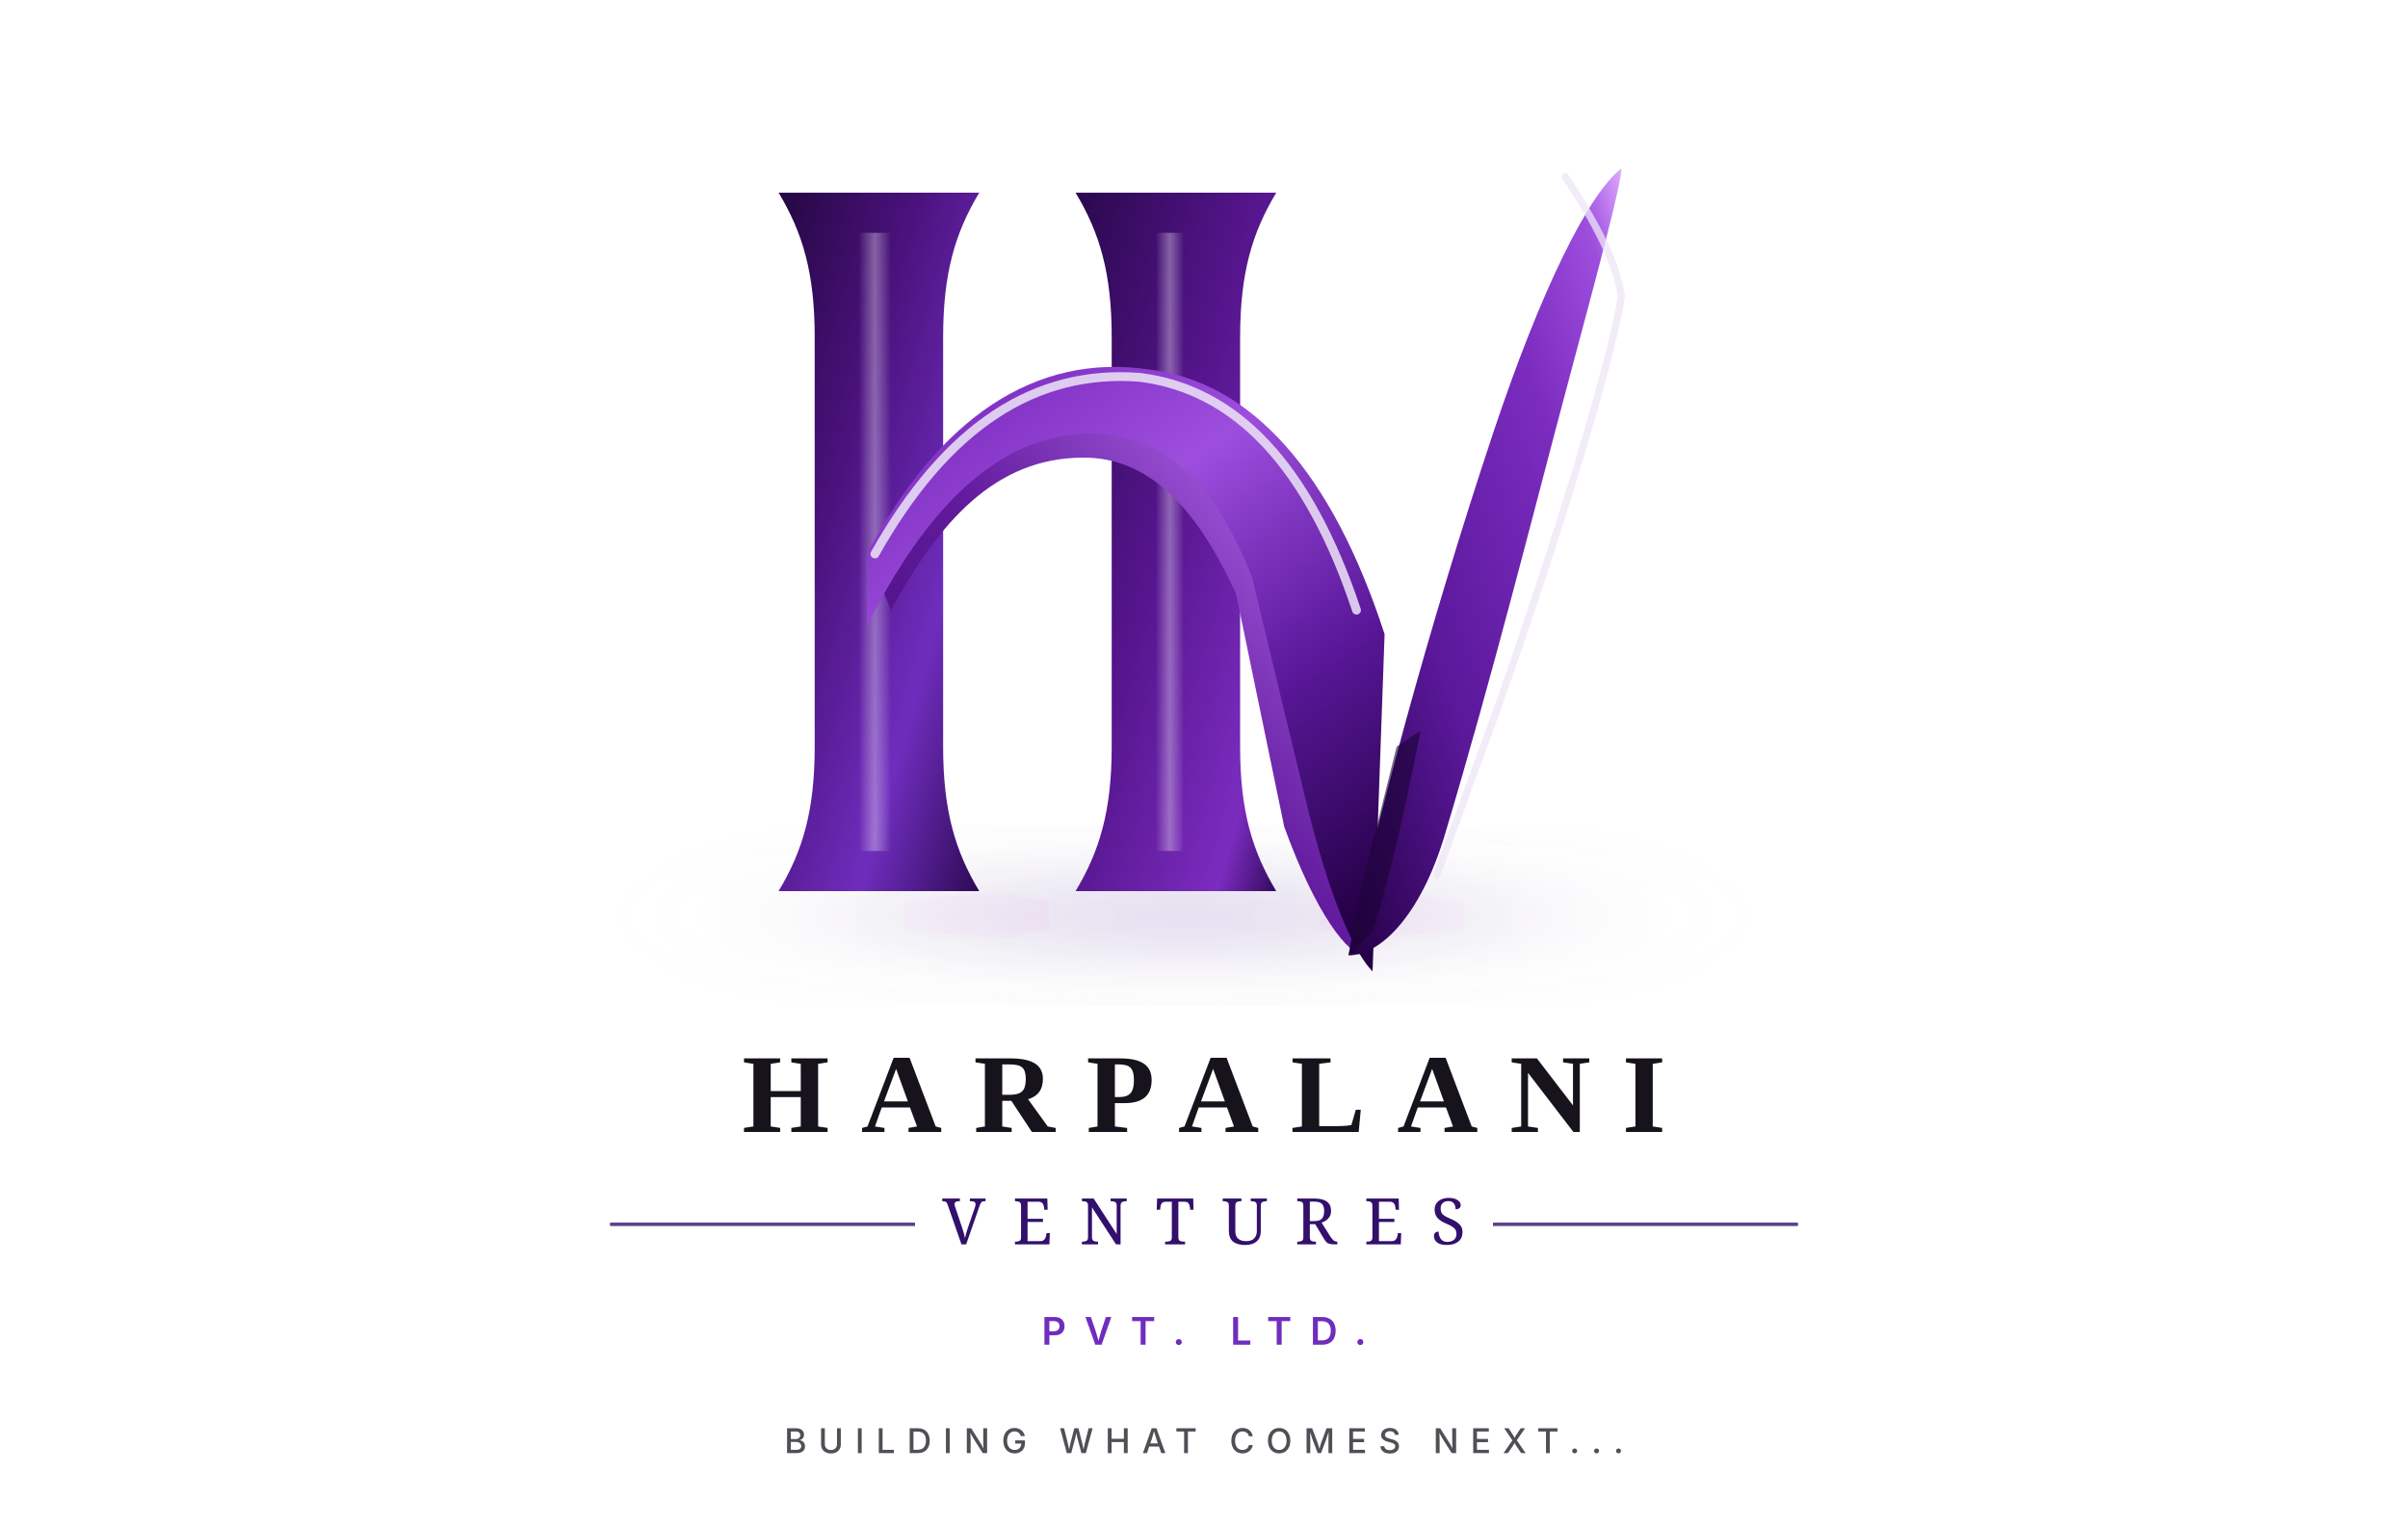
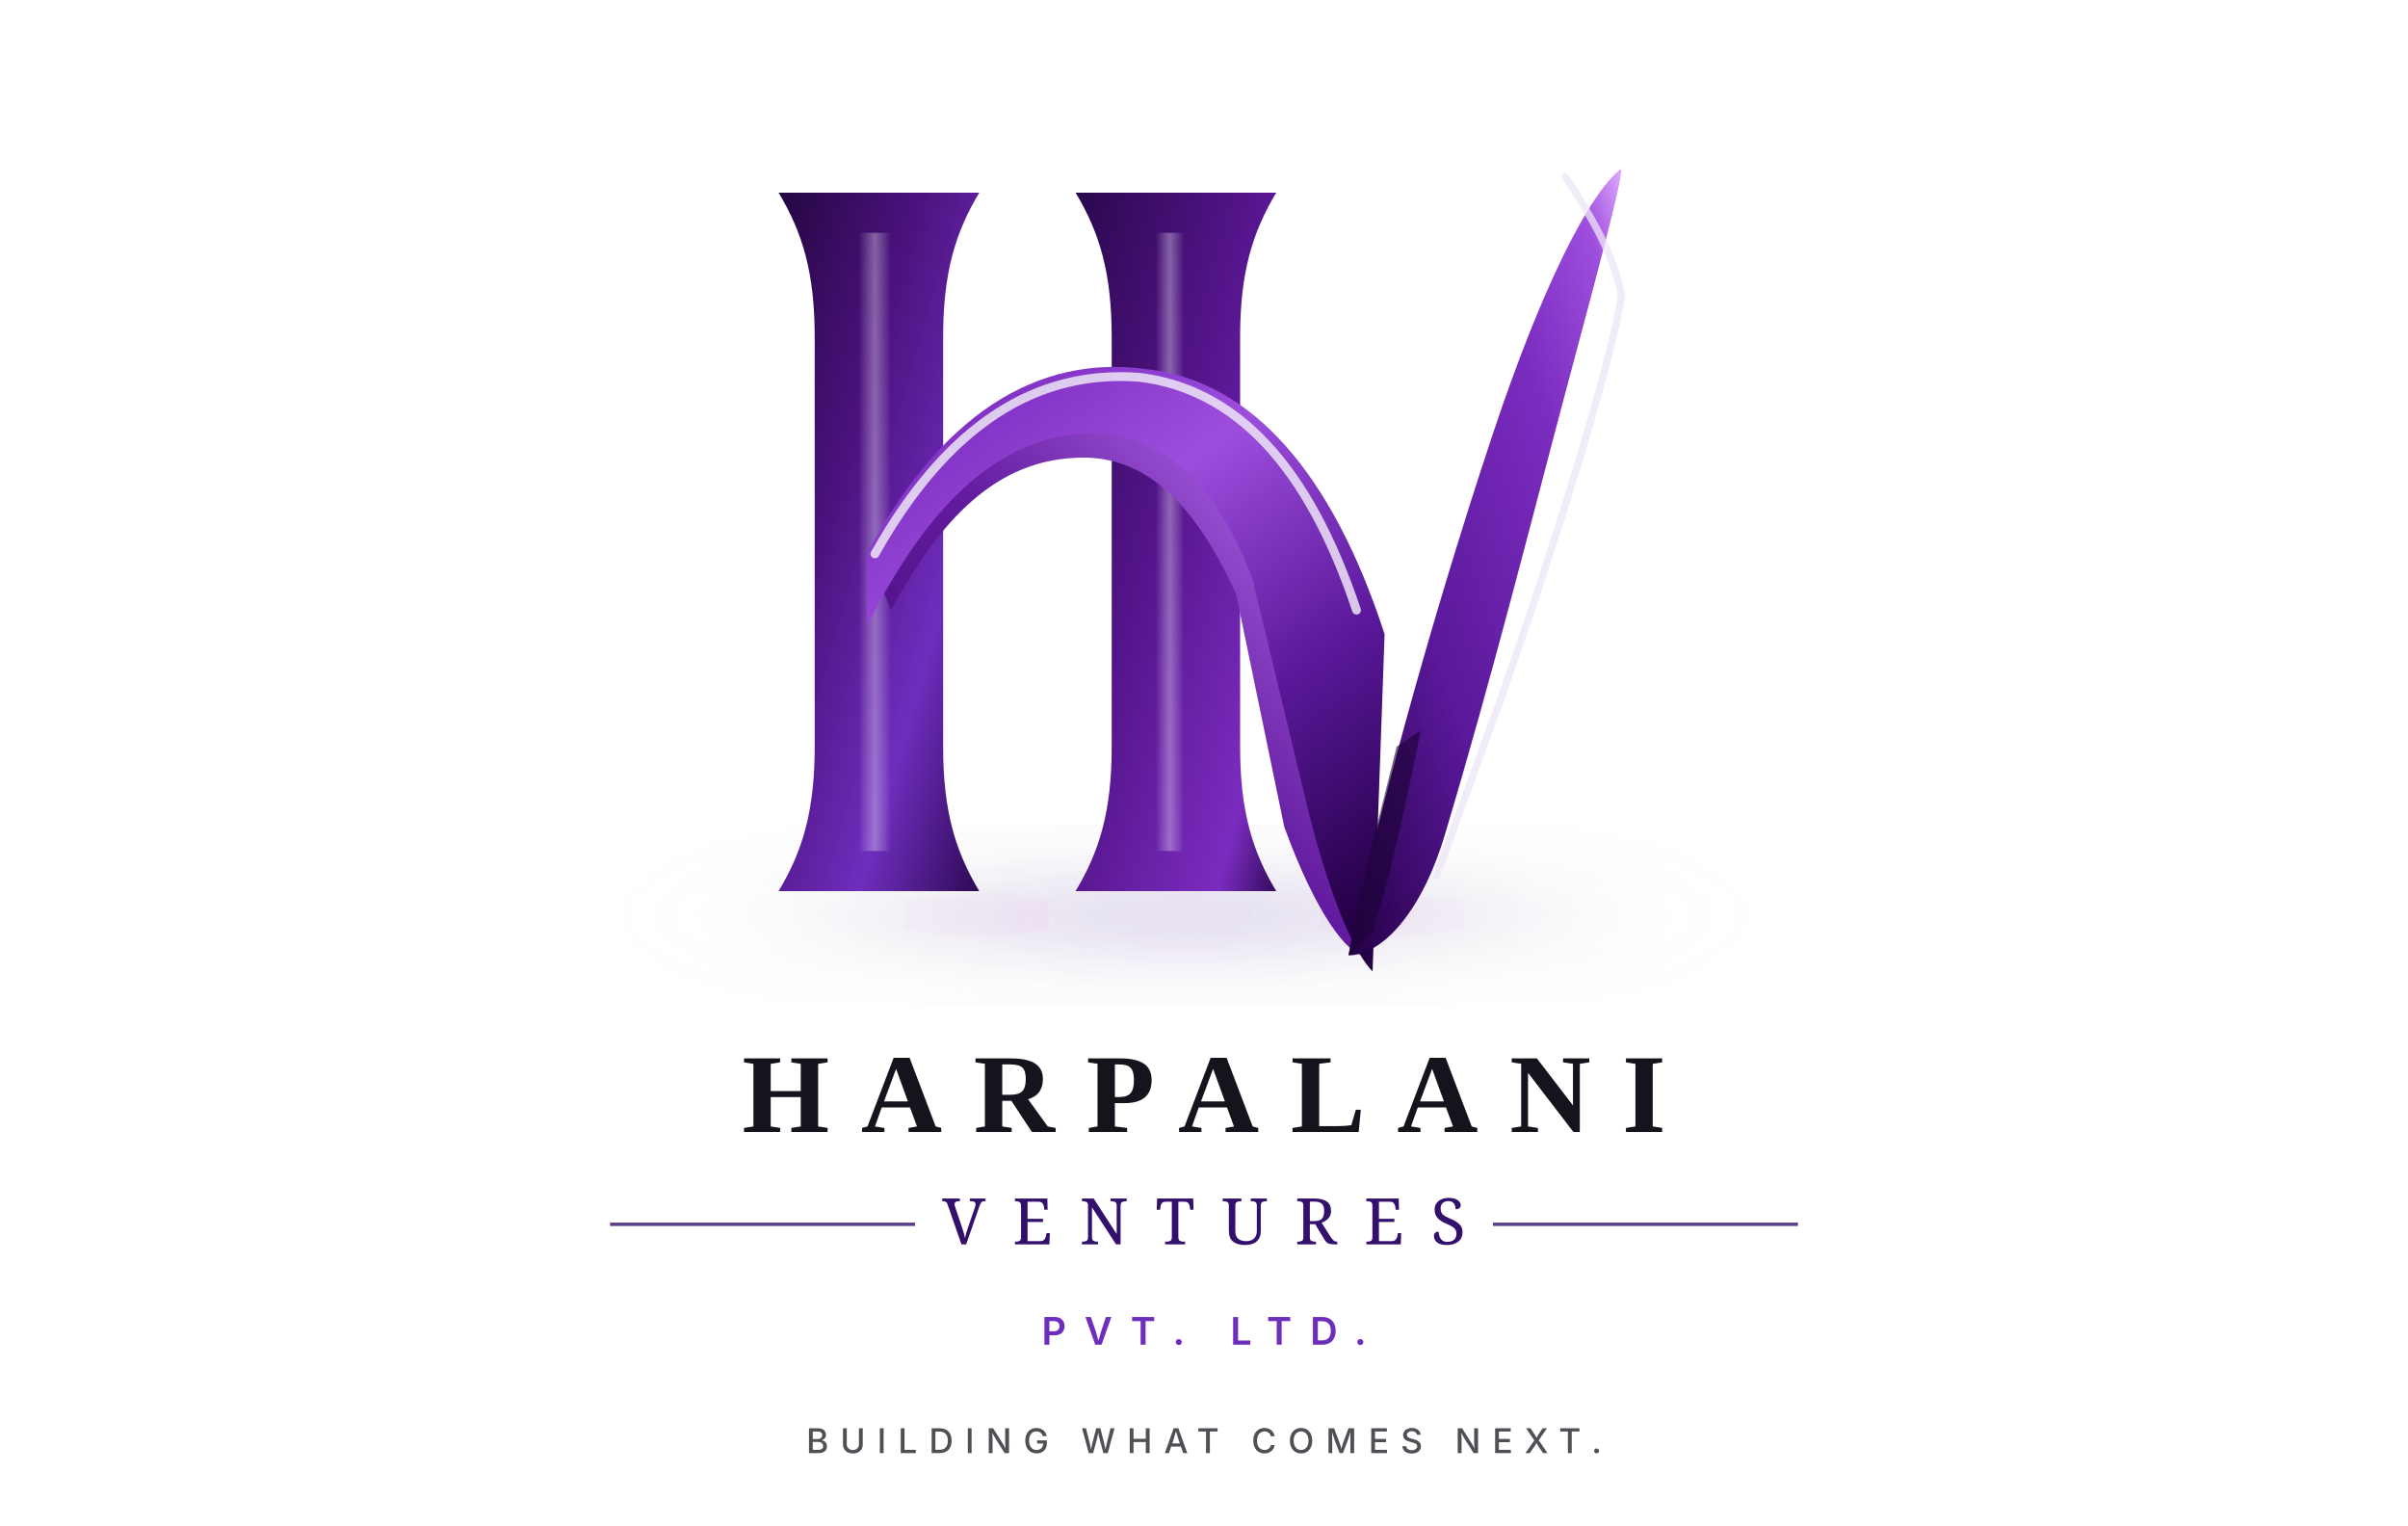
<svg xmlns="http://www.w3.org/2000/svg" viewBox="0 0 600 380" width="100%" height="100%">
  <defs>
    <linearGradient id="hv-stem-left" x1="0%" y1="0%" x2="100%" y2="100%">
      <stop offset="0%" stop-color="#240742" />
      <stop offset="35%" stop-color="#4B127D" />
      <stop offset="70%" stop-color="#6F2DBD" />
      <stop offset="100%" stop-color="#2D0A54" />
    </linearGradient>
    <linearGradient id="hv-stem-right" x1="0%" y1="0%" x2="100%" y2="100%">
      <stop offset="0%" stop-color="#2A084D" />
      <stop offset="45%" stop-color="#55158C" />
      <stop offset="85%" stop-color="#7B2CBF" />
      <stop offset="100%" stop-color="#320A5B" />
    </linearGradient>
    <linearGradient id="hv-specular" x1="0%" y1="0%" x2="100%" y2="0%">
      <stop offset="0%" stop-color="#FFFFFF" stop-opacity="0" />
      <stop offset="50%" stop-color="#EDE5F7" stop-opacity="0.38" />
      <stop offset="100%" stop-color="#FFFFFF" stop-opacity="0" />
    </linearGradient>
    <linearGradient id="hv-ribbon-outer" x1="20%" y1="0%" x2="80%" y2="100%">
      <stop offset="0%" stop-color="#7B2CBF" />
      <stop offset="30%" stop-color="#9D4EDD" />
      <stop offset="65%" stop-color="#5A189A" />
      <stop offset="100%" stop-color="#240046" />
    </linearGradient>
    <linearGradient id="hv-ribbon-inner" x1="0%" y1="100%" x2="100%" y2="0%">
      <stop offset="0%" stop-color="#3C096C" />
      <stop offset="50%" stop-color="#621B9E" />
      <stop offset="100%" stop-color="#C77DFF" />
    </linearGradient>
    <linearGradient id="hv-wing-grad" x1="0%" y1="100%" x2="100%" y2="0%">
      <stop offset="0%" stop-color="#240046" />
      <stop offset="35%" stop-color="#5A189A" />
      <stop offset="70%" stop-color="#7B2CBF" />
      <stop offset="90%" stop-color="#9D4EDD" />
      <stop offset="100%" stop-color="#E0AAFF" />
    </linearGradient>
    <radialGradient id="hv-shadow" cx="50%" cy="50%" r="50%">
      <stop offset="0%" stop-color="#6F2DBD" stop-opacity="0.25" />
      <stop offset="60%" stop-color="#32106B" stop-opacity="0.08" />
      <stop offset="100%" stop-color="#FFFFFF" stop-opacity="0" />
    </radialGradient>
    <filter id="hv-soft-blur" x="-20%" y="-20%" width="140%" height="140%">
      <feGaussianBlur stdDeviation="8" />
    </filter>
  </defs>
  <ellipse cx="295" cy="228" rx="140" ry="16" fill="url(#hv-shadow)" filter="url(#hv-soft-blur)" />
  <g id="hv-mark">
    <path d="M 194 48 L 244 48 C 238 58, 235 68, 235 84 L 235 186 C 235 202, 238 212, 244 222 L 194 222 C 200 212, 203 202, 203 186 L 203 84 C 203 68, 200 58, 194 48 Z" fill="url(#hv-stem-left)" />
    <rect x="214" y="58" width="8" height="154" fill="url(#hv-specular)" />
    <path d="M 268 48 L 318 48 C 312 58, 309 68, 309 84 L 309 186 C 309 202, 312 212, 318 222 L 268 222 C 274 212, 277 202, 277 186 L 277 84 C 277 68, 274 58, 268 48 Z" fill="url(#hv-stem-right)" />
    <rect x="288" y="58" width="7" height="154" fill="url(#hv-specular)" />
    <path d="M 218 142 C 228 120, 248 98, 274 98 C 298 98, 314 114, 328 140 L 340 238 C 336 238, 328 228, 320 206 L 308 148 C 298 126, 286 114, 270 114 C 248 114, 234 130, 222 152 Z" fill="url(#hv-ribbon-inner)" />
    <path d="M 216 138 C 234 104, 258 88, 286 92 C 312 95, 332 118, 345 158 L 342 242 C 338 238, 332 226, 326 202 L 312 144 C 302 118, 288 108, 272 108 C 248 108, 230 128, 216 156 Z" fill="url(#hv-ribbon-outer)" />
    <path d="M 218 138 C 236 106, 258 92, 284 94 C 308 97, 326 116, 338 152" fill="none" stroke="#EDE5F7" stroke-width="2.2" stroke-linecap="round" opacity="0.85" />
    <path d="M 336 238 C 342 208, 356 156, 372 108 C 384 72, 396 48, 404 42 C 404 46, 398 68, 390 98 C 382 128, 372 168, 360 208 C 354 228, 344 238, 336 238 Z" fill="url(#hv-wing-grad)" />
    <path d="M 390 44 C 398 56, 403 66, 404 74 C 401 92, 388 134, 374 174 L 358 218" fill="none" stroke="#EDE5F7" stroke-width="1.8" stroke-linecap="round" opacity="0.75" />
    <path d="M 336 238 L 342 232 C 346 220, 350 202, 354 182 L 348 186 C 342 210, 338 226, 336 238 Z" fill="#1A0233" opacity="0.6" />
  </g>
  <g id="hv-typography" fill="#17131D" text-anchor="middle">
    <text x="300" y="282" font-family="'Playfair Display', 'Cinzel', 'Times New Roman', Georgia, serif" font-size="28" font-weight="600" letter-spacing="0.28em" fill="#17131D">
      HARPALANI
    </text>
    <line x1="152" y1="305" x2="228" y2="305" stroke="#32106B" stroke-width="0.85" opacity="0.8" />
    <text x="300" y="310" font-family="'Playfair Display', 'Cinzel', Georgia, serif" font-size="16" font-weight="500" letter-spacing="0.42em" fill="#32106B">
      VENTURES
    </text>
    <line x1="372" y1="305" x2="448" y2="305" stroke="#32106B" stroke-width="0.85" opacity="0.8" />
    <text x="300" y="335" font-family="'Plus Jakarta Sans', -apple-system, BlinkMacSystemFont, sans-serif" font-size="9.5" font-weight="600" letter-spacing="0.48em" fill="#6F2DBD">
      PVT. LTD.
    </text>
    <text x="300" y="362" font-family="'Plus Jakarta Sans', -apple-system, BlinkMacSystemFont, sans-serif" font-size="8.5" font-weight="500" letter-spacing="0.34em" fill="#17131D" opacity="0.75">
-       BUILDING WHAT COMES NEXT...
+       BUILDING WHAT COMES NEXT.
    </text>
  </g>
</svg>
